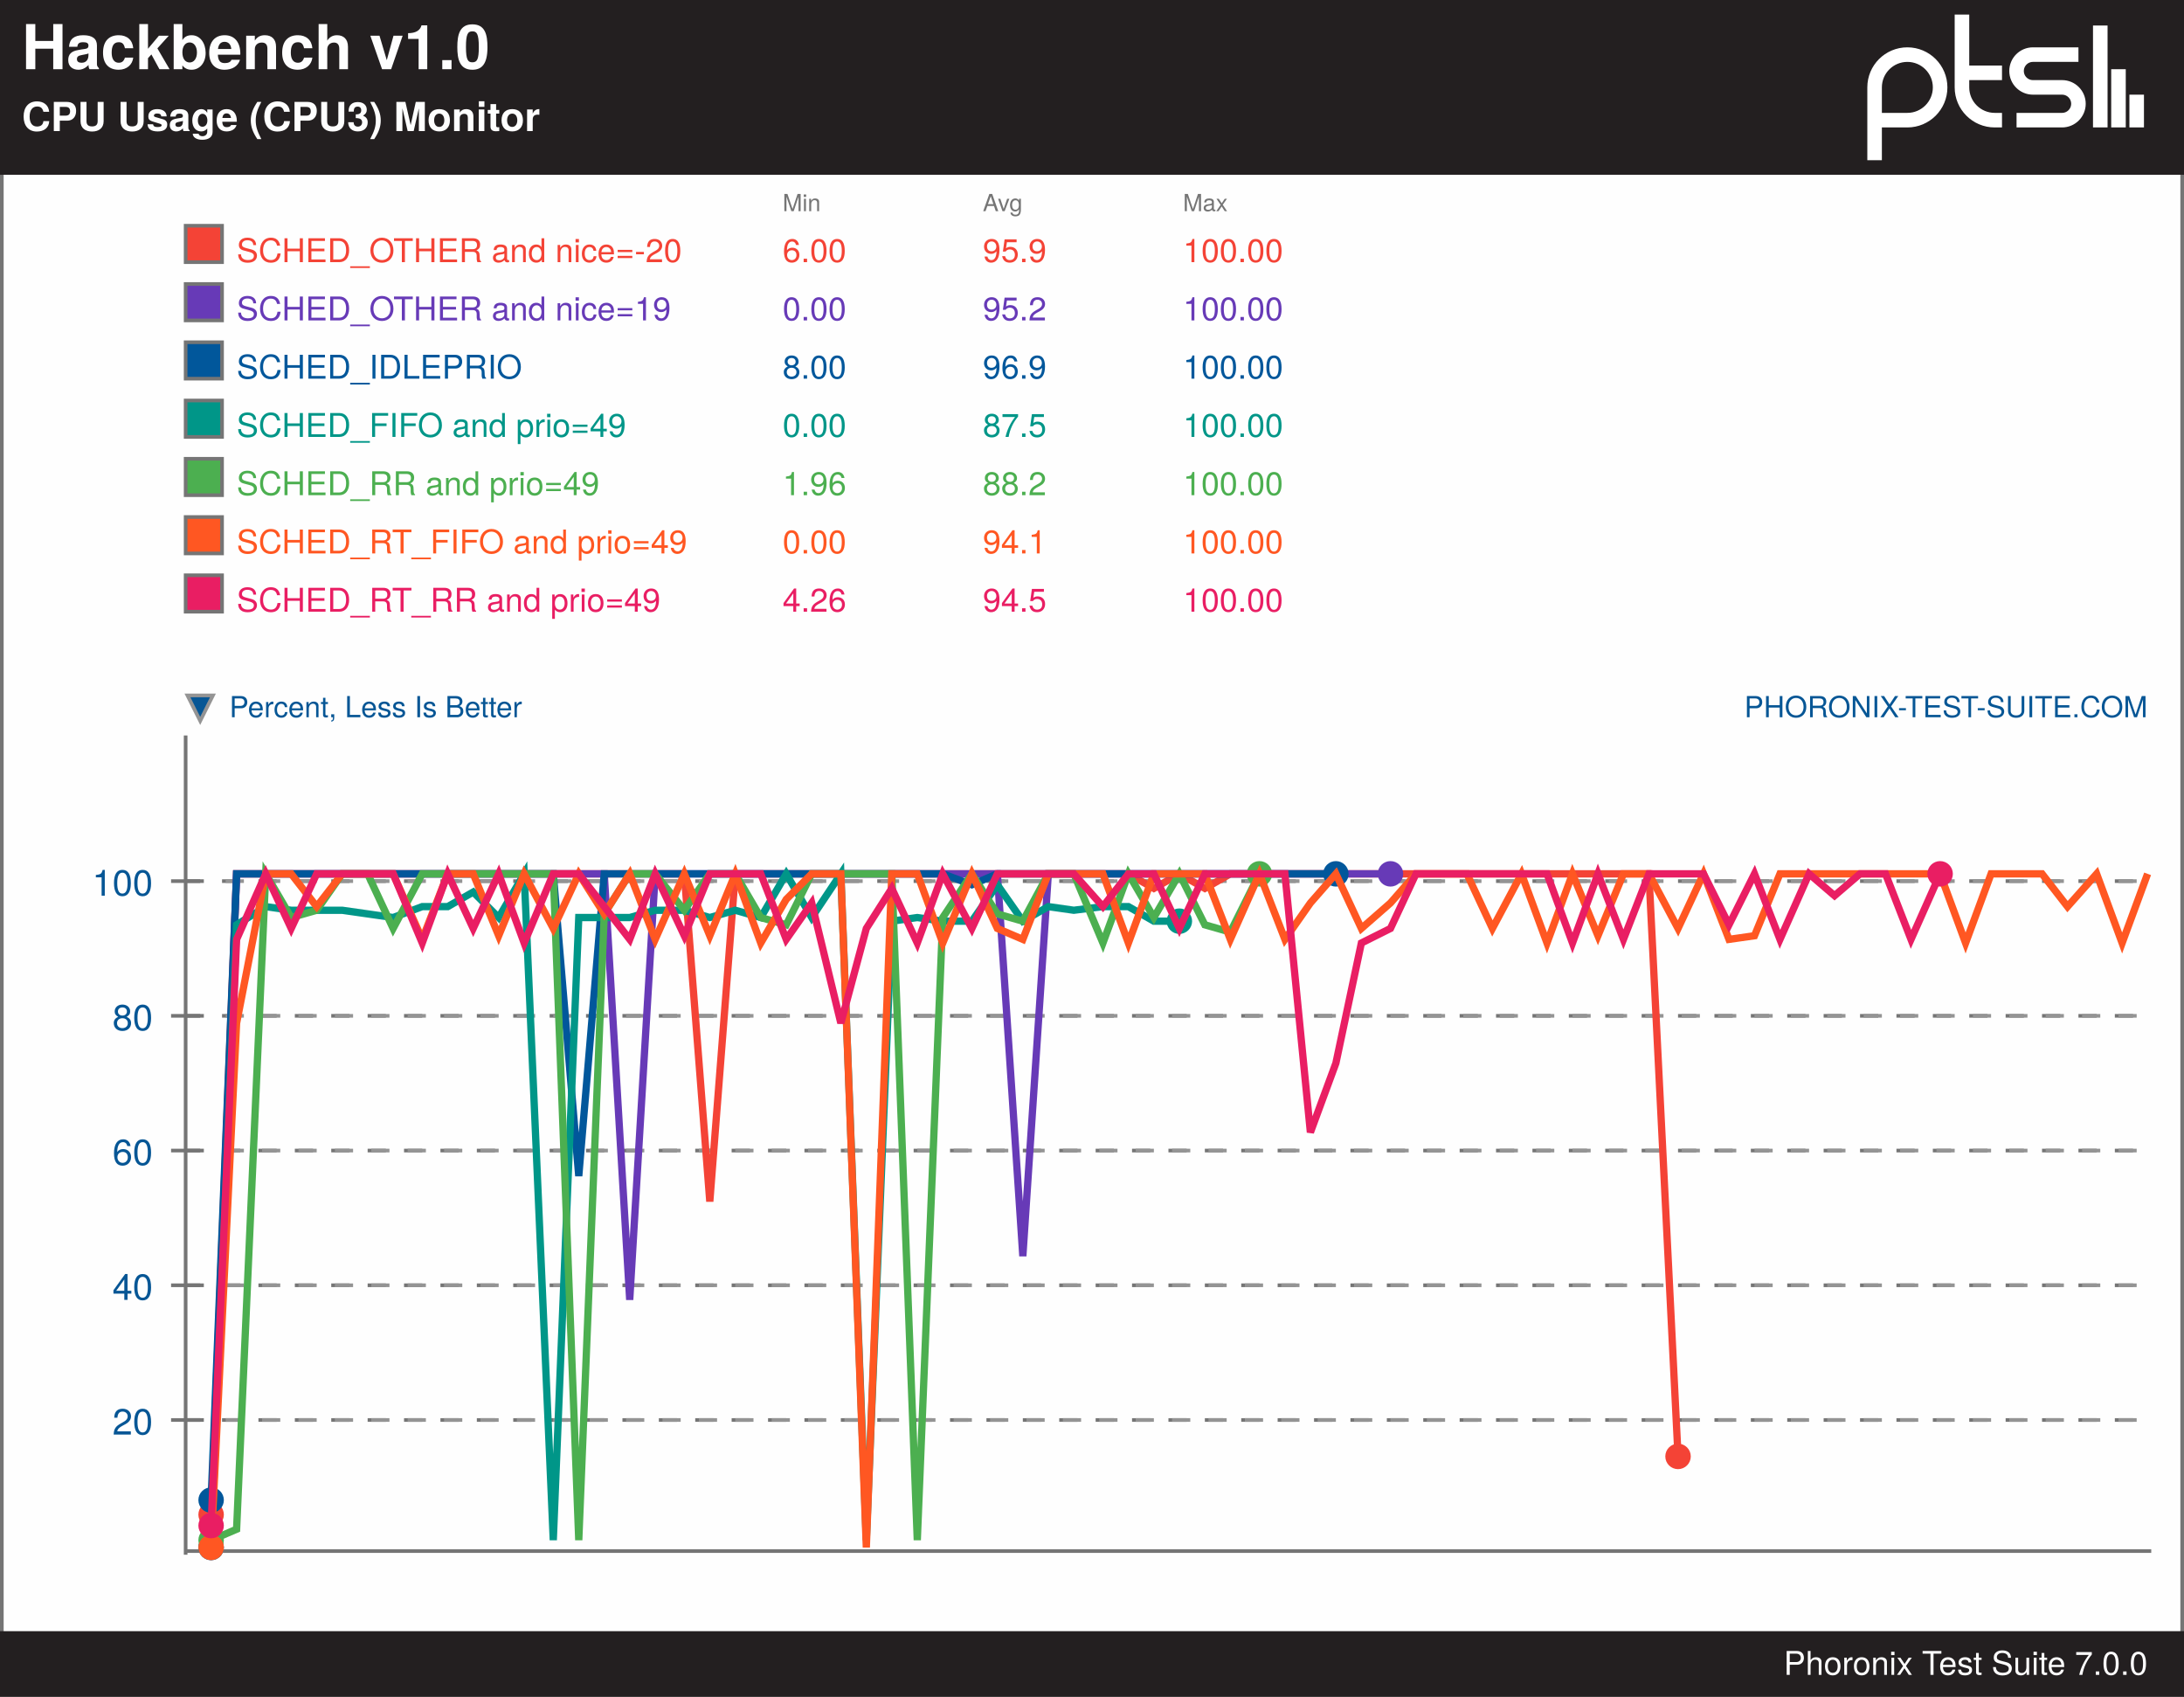
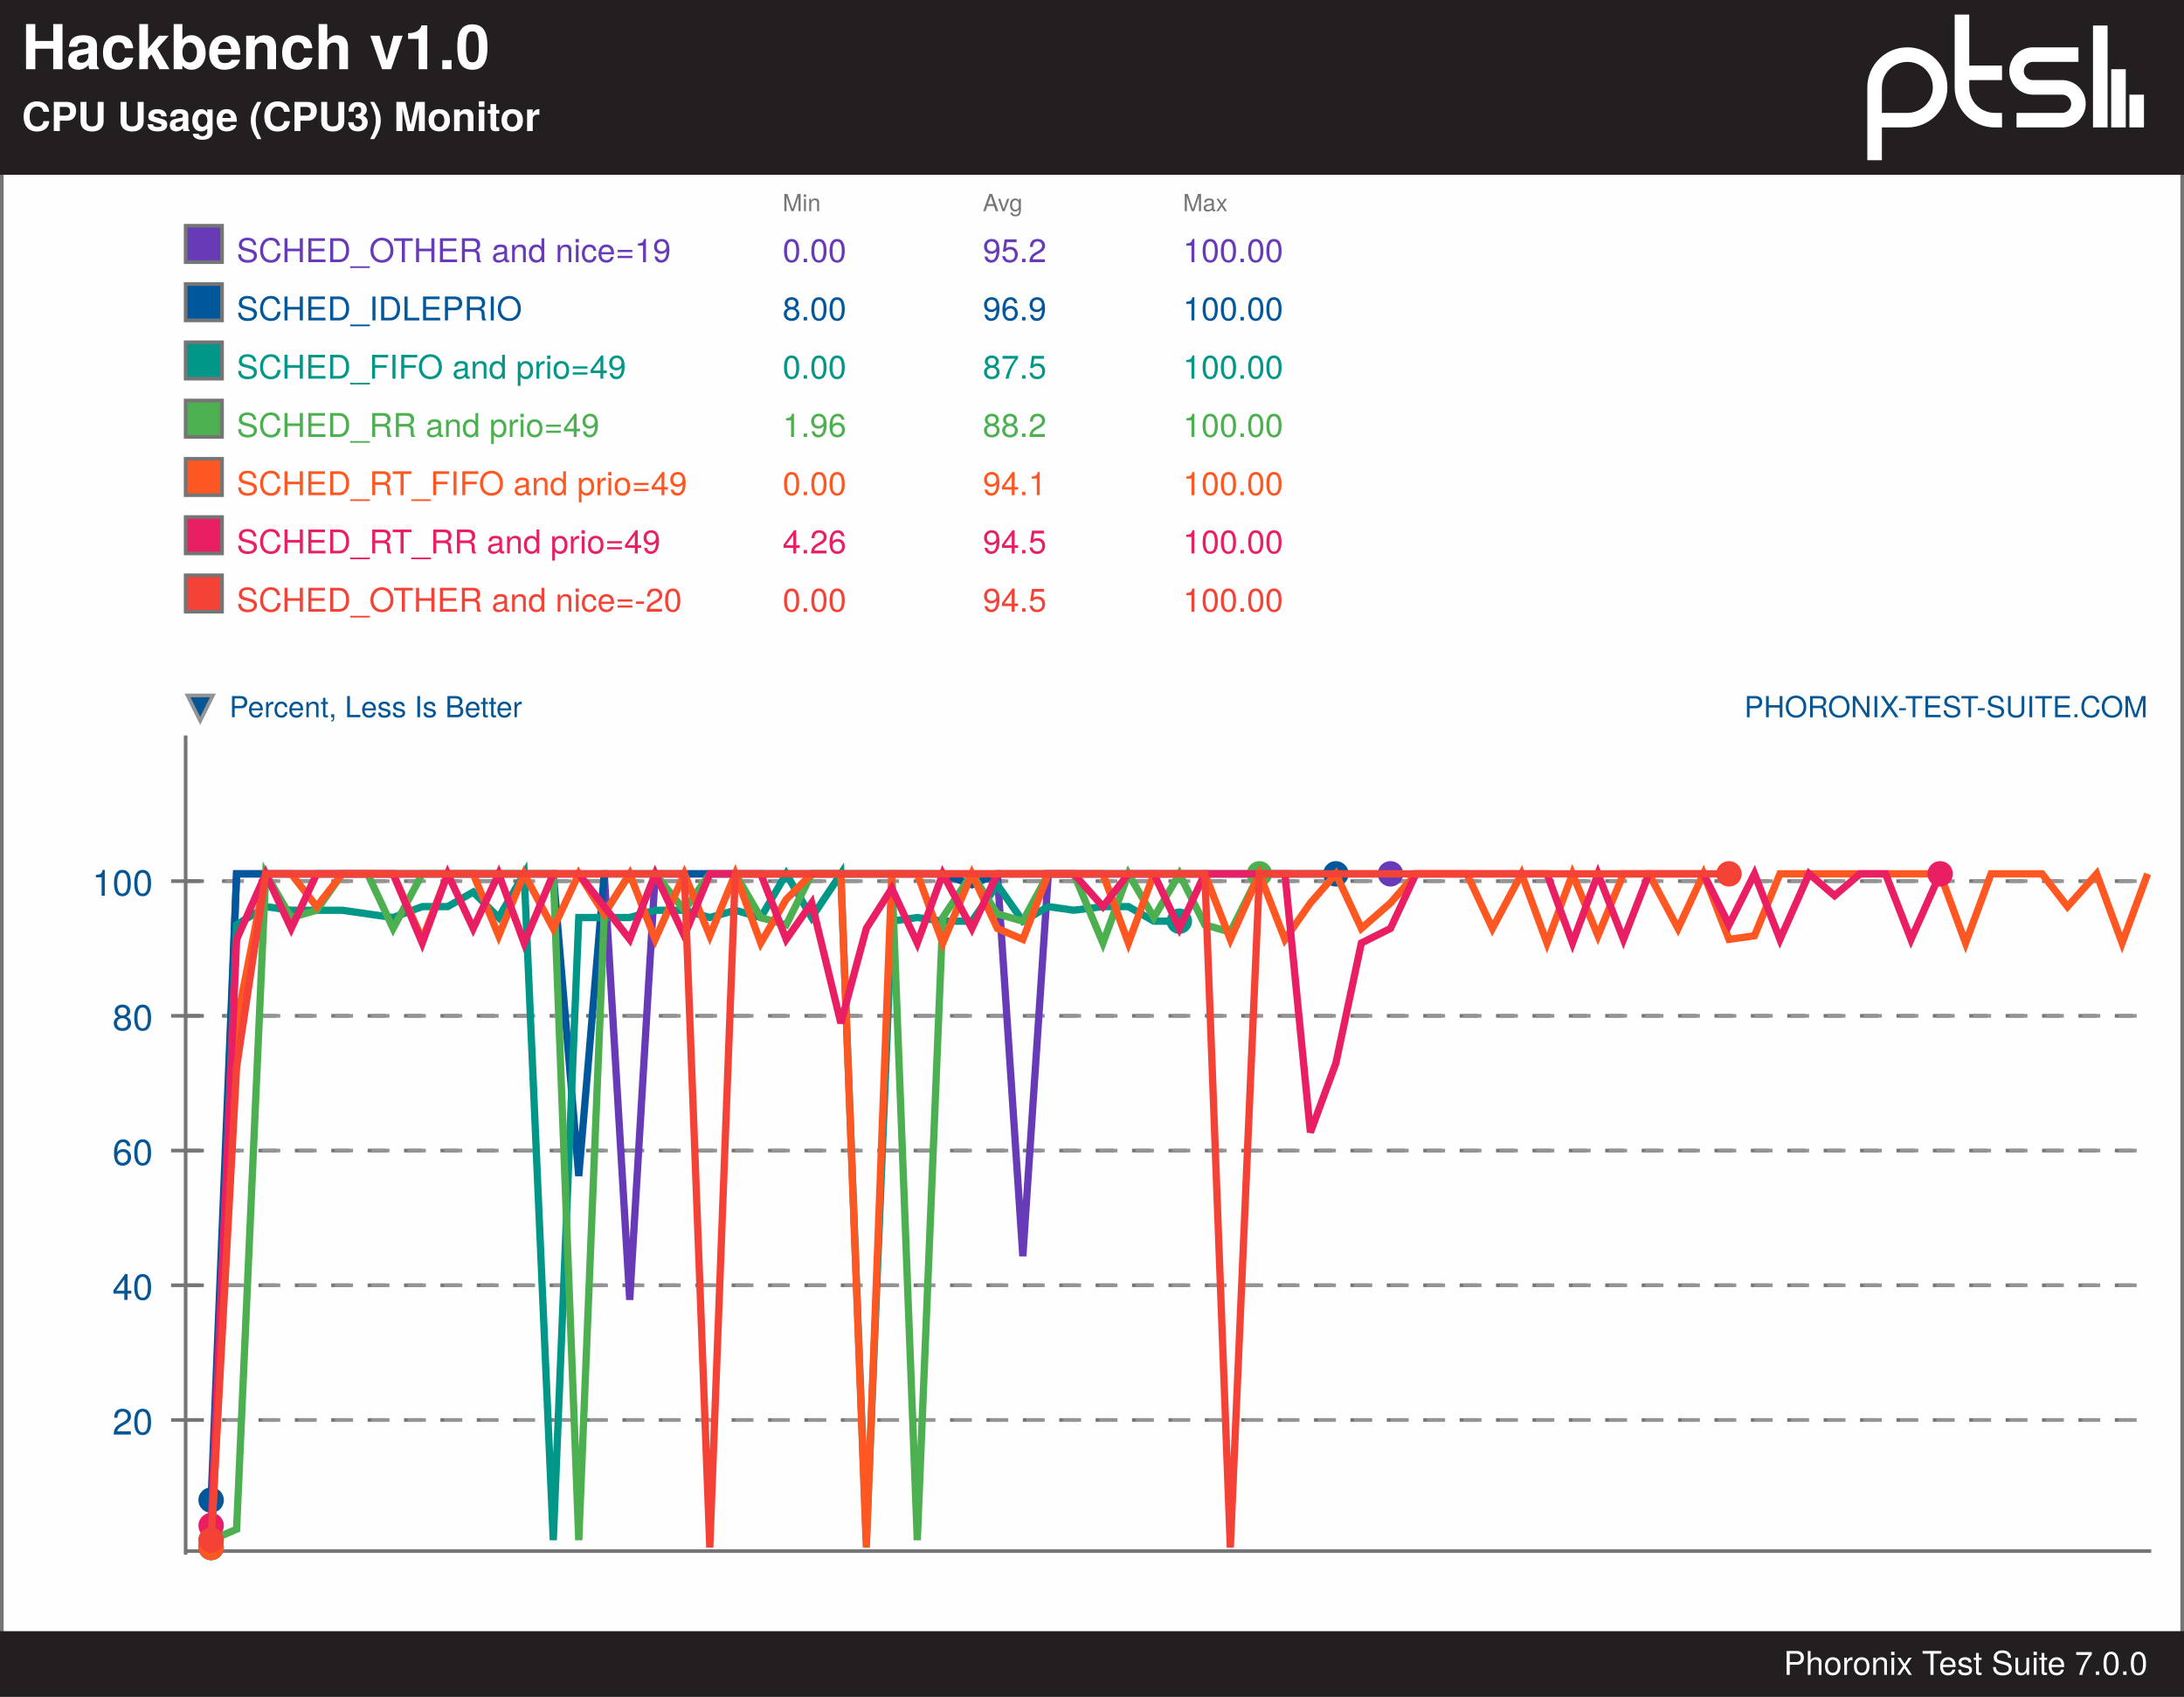
<svg xmlns="http://www.w3.org/2000/svg" xmlns:xlink="http://www.w3.org/1999/xlink" version="1.1" font-family="sans-serif, droid-sans, helvetica, verdana, tahoma" viewbox="0 0 600 466" width="600" height="466" preserveAspectRatio="xMinYMin meet">
  <rect x="0" y="0" width="600" height="466" fill="#FEFEFE" stroke="#757575" stroke-width="2" />
  <g font-size="6.5" fill="#757575">
    <text y="58" x="215">Min</text>
    <text y="58" x="270">Avg</text>
    <text y="58" x="325">Max</text>
  </g>
  <g stroke="#757575" stroke-width="1">
-     <rect x="51" y="62" width="10" height="10" fill="#f44336" />
-     <rect x="51" y="78" width="10" height="10" fill="#673ab7" />
-     <rect x="51" y="94" width="10" height="10" fill="#01579b" />
-     <rect x="51" y="110" width="10" height="10" fill="#009688" />
-     <rect x="51" y="126" width="10" height="10" fill="#4caf50" />
-     <rect x="51" y="142" width="10" height="10" fill="#ff5722" />
-     <rect x="51" y="158" width="10" height="10" fill="#e91e63" />
+     <rect x="51" y="62" width="10" height="10" fill="#673ab7" />
+     <rect x="51" y="78" width="10" height="10" fill="#01579b" />
+     <rect x="51" y="94" width="10" height="10" fill="#009688" />
+     <rect x="51" y="110" width="10" height="10" fill="#4caf50" />
+     <rect x="51" y="126" width="10" height="10" fill="#ff5722" />
+     <rect x="51" y="142" width="10" height="10" fill="#e91e63" />
+     <rect x="51" y="158" width="10" height="10" fill="#f44336" />
+   </g>
+   <g font-size="9" fill="#673ab7">
+     <text x="65" y="72">SCHED_OTHER and nice=19</text>
+     <text y="72" x="215">0.00</text>
+     <text y="72" x="270">95.2</text>
+     <text y="72" x="325">100.00</text>
+   </g>
+   <g font-size="9" fill="#01579b">
+     <text x="65" y="88">SCHED_IDLEPRIO</text>
+     <text y="88" x="215">8.00</text>
+     <text y="88" x="270">96.9</text>
+     <text y="88" x="325">100.00</text>
+   </g>
+   <g font-size="9" fill="#009688">
+     <text x="65" y="104">SCHED_FIFO and prio=49</text>
+     <text y="104" x="215">0.00</text>
+     <text y="104" x="270">87.5</text>
+     <text y="104" x="325">100.00</text>
+   </g>
+   <g font-size="9" fill="#4caf50">
+     <text x="65" y="120">SCHED_RR and prio=49</text>
+     <text y="120" x="215">1.96</text>
+     <text y="120" x="270">88.2</text>
+     <text y="120" x="325">100.00</text>
+   </g>
+   <g font-size="9" fill="#ff5722">
+     <text x="65" y="136">SCHED_RT_FIFO and prio=49</text>
+     <text y="136" x="215">0.00</text>
+     <text y="136" x="270">94.1</text>
+     <text y="136" x="325">100.00</text>
+   </g>
+   <g font-size="9" fill="#e91e63">
+     <text x="65" y="152">SCHED_RT_RR and prio=49</text>
+     <text y="152" x="215">4.26</text>
+     <text y="152" x="270">94.5</text>
+     <text y="152" x="325">100.00</text>
  </g>
  <g font-size="9" fill="#f44336">
-     <text x="65" y="72">SCHED_OTHER and nice=-20</text>
-     <text y="72" x="215">6.00</text>
-     <text y="72" x="270">95.9</text>
-     <text y="72" x="325">100.00</text>
-   </g>
-   <g font-size="9" fill="#673ab7">
-     <text x="65" y="88">SCHED_OTHER and nice=19</text>
-     <text y="88" x="215">0.00</text>
-     <text y="88" x="270">95.2</text>
-     <text y="88" x="325">100.00</text>
-   </g>
-   <g font-size="9" fill="#01579b">
-     <text x="65" y="104">SCHED_IDLEPRIO</text>
-     <text y="104" x="215">8.00</text>
-     <text y="104" x="270">96.9</text>
-     <text y="104" x="325">100.00</text>
-   </g>
-   <g font-size="9" fill="#009688">
-     <text x="65" y="120">SCHED_FIFO and prio=49</text>
-     <text y="120" x="215">0.00</text>
-     <text y="120" x="270">87.5</text>
-     <text y="120" x="325">100.00</text>
-   </g>
-   <g font-size="9" fill="#4caf50">
-     <text x="65" y="136">SCHED_RR and prio=49</text>
-     <text y="136" x="215">1.96</text>
-     <text y="136" x="270">88.2</text>
-     <text y="136" x="325">100.00</text>
-   </g>
-   <g font-size="9" fill="#ff5722">
-     <text x="65" y="152">SCHED_RT_FIFO and prio=49</text>
-     <text y="152" x="215">0.00</text>
-     <text y="152" x="270">94.1</text>
-     <text y="152" x="325">100.00</text>
-   </g>
-   <g font-size="9" fill="#e91e63">
-     <text x="65" y="168">SCHED_RT_RR and prio=49</text>
-     <text y="168" x="215">4.26</text>
+     <text x="65" y="168">SCHED_OTHER and nice=-20</text>
+     <text y="168" x="215">0.00</text>
    <text y="168" x="270">94.5</text>
    <text y="168" x="325">100.00</text>
  </g>
  <g stroke="#757575" stroke-width="1">
    <line x1="51" y1="202" x2="51" y2="427" />
    <line x1="51" y1="426" x2="591" y2="426" />
  </g>
  <a xlink:href="http://www.phoronix-test-suite.com/" xlink:show="new">
    <text x="590" y="197" font-size="8" fill="#065695" text-anchor="end" xlink:show="new">PHORONIX-TEST-SUITE.COM</text>
  </a>
  <polygon points="55,198 58.5,191 51.5,191" fill="#065695" stroke="#949494" stroke-width="1" />
  <text x="63" y="197" font-size="8" fill="#065695" text-anchor="start">Percent, Less Is Better</text>
  <rect x="0" y="0" width="600" height="48" fill="#231f20" />
  <text x="6" y="19" font-size="17" fill="#FEFEFE" text-anchor="start" xlink:show="new" font-weight="bold">Hackbench v1.0</text>
  <text x="6" y="36" font-size="11" font-weight="bold" fill="#FEFEFE" text-anchor="start">CPU Usage (CPU3) Monitor</text>
  <path d="m74 22v9m-5-16v16m-5-28v28m-23-2h12.5c2.485 0 4.5-2.015 4.5-4.5s-2.015-4.5-4.5-4.5h-8c-2.485 0-4.5-2.015-4.5-4.5s2.015-4.5 4.5-4.5h12.5m-21 5h-11m11 13h-2c-4.971 0-9-4.029-9-9v-20m-24 40v-20c0-4.971 4.029-9 9-9 4.971 0 9 4.029 9 9s-4.029 9-9 9h-9" stroke="#ffffff" stroke-width="4" fill="none" transform="translate(513,4)" />
  <g stroke="#757575" stroke-width="1" stroke-dasharray="5,5">
    <line x1="51" y1="390" x2="590" y2="390" />
    <line x1="51" y1="353" x2="590" y2="353" />
    <line x1="51" y1="316" x2="590" y2="316" />
    <line x1="51" y1="279" x2="590" y2="279" />
    <line x1="51" y1="242" x2="590" y2="242" />
  </g>
  <g stroke="#757575" stroke-width="1">
    <line x1="47" y1="390" x2="55" y2="390" />
    <line x1="47" y1="353" x2="55" y2="353" />
    <line x1="47" y1="316" x2="55" y2="316" />
    <line x1="47" y1="279" x2="55" y2="279" />
    <line x1="47" y1="242" x2="55" y2="242" />
  </g>
  <g stroke="#949494" stroke-width="1" stroke-dasharray="5,5">
    <line x1="62" y1="390" x2="590" y2="390" />
    <line x1="62" y1="353" x2="590" y2="353" />
    <line x1="62" y1="316" x2="590" y2="316" />
    <line x1="62" y1="279" x2="590" y2="279" />
    <line x1="62" y1="242" x2="590" y2="242" />
  </g>
  <g font-size="10" fill="#065695" text-anchor="end">
    <text x="42" y="394">20</text>
    <text x="42" y="357">40</text>
    <text x="42" y="320">60</text>
    <text x="42" y="283">80</text>
    <text x="42" y="246">100</text>
  </g>
-   <g stroke="#f44336" stroke-width="1" fill="#f44336">
-     <polyline points="58,416 65,240 73,240 80,240 87,240 94,240 101,240 108,240 116,240 123,240 130,240 137,240 144,240 152,240 159,240 166,240 173,240 180,240 188,240 195,330 202,240 209,240 216,240 223,240 231,240 238,240 245,240 252,240 259,240 267,240 274,240 281,240 288,240 295,240 303,240 310,240 317,244 324,240 331,244 338,240 346,240 353,240 360,240 367,240 374,240 382,240 389,240 396,240 403,240 410,240 418,240 425,240 432,240 439,240 446,240 453,240 461,400" fill="none" stroke-width="2" />
-     <ellipse cx="58" cy="416" rx="3" ry="3" xlink:title="SCHED_OTHER and nice=-20: 6.00" />
-     <ellipse cx="461" cy="400" rx="3" ry="3" xlink:title="SCHED_OTHER and nice=-20: 14.58" />
-   </g>
  <g stroke="#673ab7" stroke-width="1" fill="#673ab7">
    <polyline points="58,425 65,240 73,240 80,240 87,240 94,240 101,240 108,240 116,240 123,240 130,240 137,240 144,240 152,240 159,240 166,240 173,357 180,240 188,240 195,240 202,240 209,240 216,240 223,240 231,240 238,240 245,240 252,240 259,240 267,240 274,240 281,345 288,240 295,240 303,240 310,240 317,240 324,240 331,240 338,240 346,240 353,240 360,240 367,240 374,240 382,240" fill="none" stroke-width="2" />
    <ellipse cx="58" cy="425" rx="3" ry="3" xlink:title="SCHED_OTHER and nice=19: 0.00" />
    <ellipse cx="382" cy="240" rx="3" ry="3" xlink:title="SCHED_OTHER and nice=19: 100.00" />
  </g>
  <g stroke="#01579b" stroke-width="1" fill="#01579b">
    <polyline points="58,412 65,240 73,240 80,240 87,240 94,240 101,240 108,240 116,240 123,240 130,240 137,240 144,240 152,240 159,323 166,240 173,240 180,240 188,240 195,240 202,240 209,240 216,240 223,240 231,240 238,240 245,240 252,240 259,240 267,243 274,240 281,240 288,240 295,240 303,240 310,240 317,240 324,240 331,240 338,240 346,240 353,240 360,240 367,240" fill="none" stroke-width="2" />
    <ellipse cx="58" cy="412" rx="3" ry="3" xlink:title="SCHED_IDLEPRIO: 8.00" />
    <ellipse cx="367" cy="240" rx="3" ry="3" xlink:title="SCHED_IDLEPRIO: 100.00" />
  </g>
  <g stroke="#009688" stroke-width="1" fill="#009688">
    <polyline points="58,425 65,254 73,249 80,250 87,250 94,250 101,251 108,252 116,249 123,249 130,245 137,252 144,240 152,423 159,252 166,252 173,252 180,250 188,250 195,252 202,250 209,252 216,240 223,252 231,240 238,423 245,253 252,252 259,253 267,253 274,243 281,253 288,249 295,250 303,249 310,249 317,253 324,253" fill="none" stroke-width="2" />
    <ellipse cx="58" cy="425" rx="3" ry="3" xlink:title="SCHED_FIFO and prio=49: 0.00" />
    <ellipse cx="324" cy="253" rx="3" ry="3" xlink:title="SCHED_FIFO and prio=49: 93.15" />
  </g>
  <g stroke="#4caf50" stroke-width="1" fill="#4caf50">
    <polyline points="58,423 65,420 73,240 80,252 87,250 94,240 101,240 108,255 116,240 123,240 130,240 137,240 144,240 152,240 159,423 166,251 173,240 180,240 188,250 195,240 202,240 209,252 216,254 223,240 231,240 238,240 245,240 252,423 259,252 267,240 274,251 281,253 288,240 295,240 303,259 310,240 317,252 324,240 331,254 338,256 346,240" fill="none" stroke-width="2" />
    <ellipse cx="58" cy="423" rx="3" ry="3" xlink:title="SCHED_RR and prio=49: 2.00" />
    <ellipse cx="346" cy="240" rx="3" ry="3" xlink:title="SCHED_RR and prio=49: 100.00" />
  </g>
  <g stroke="#ff5722" stroke-width="1" fill="#ff5722">
    <polyline points="58,425 65,281 73,240 80,240 87,249 94,240 101,240 108,240 116,258 123,240 130,240 137,257 144,240 152,255 159,240 166,251 173,240 180,258 188,240 195,257 202,240 209,259 216,247 223,240 231,240 238,425 245,240 252,240 259,259 267,240 274,255 281,258 288,240 295,240 303,240 310,259 317,240 324,240 331,240 338,258 346,240 353,258 360,248 367,240 374,255 382,248 389,240 396,240 403,240 410,255 418,240 425,259 432,240 439,257 446,240 453,240 461,255 468,240 475,258 482,257 489,240 497,240 504,240 511,240 518,240 525,240 533,240 540,259 547,240 554,240 561,240 568,249 576,240 583,259 590,240" fill="none" stroke-width="2" />
    <ellipse cx="58" cy="425" rx="3" ry="3" xlink:title="SCHED_RT_FIFO and prio=49: 0.00" />
  </g>
  <g stroke="#e91e63" stroke-width="1" fill="#e91e63">
    <polyline points="58,419 65,258 73,240 80,255 87,240 94,240 101,240 108,240 116,259 123,240 130,255 137,240 144,259 152,240 159,240 166,249 173,258 180,240 188,257 195,240 202,240 209,240 216,258 223,248 231,281 238,255 245,244 252,259 259,240 267,255 274,240 281,240 288,240 295,240 303,249 310,240 317,240 324,255 331,240 338,240 346,240 353,240 360,311 367,292 374,259 382,255 389,240 396,240 403,240 410,240 418,240 425,240 432,259 439,240 446,258 453,240 461,240 468,240 475,254 482,240 489,258 497,240 504,246 511,240 518,240 525,258 533,240" fill="none" stroke-width="2" />
    <ellipse cx="58" cy="419" rx="3" ry="3" xlink:title="SCHED_RT_RR and prio=49: 4.26" />
    <ellipse cx="533" cy="240" rx="3" ry="3" xlink:title="SCHED_RT_RR and prio=49: 100.00" />
  </g>
+   <g stroke="#f44336" stroke-width="1" fill="#f44336">
+     <polyline points="58,423 65,293 73,240 80,240 87,240 94,240 101,240 108,240 116,240 123,240 130,240 137,240 144,240 152,240 159,240 166,240 173,240 180,240 188,240 195,425 202,240 209,240 216,240 223,240 231,240 238,240 245,240 252,240 259,240 267,240 274,240 281,240 288,240 295,240 303,240 310,240 317,240 324,240 331,240 338,425 346,240 353,240 360,240 367,240 374,240 382,240 389,240 396,240 403,240 410,240 418,240 425,240 432,240 439,240 446,240 453,240 461,240 468,240 475,240" fill="none" stroke-width="2" />
+     <ellipse cx="58" cy="423" rx="3" ry="3" xlink:title="SCHED_OTHER and nice=-20: 2.00" />
+     <ellipse cx="475" cy="240" rx="3" ry="3" xlink:title="SCHED_OTHER and nice=-20: 100.00" />
+   </g>
  <rect x="0" y="448" width="600" height="18" fill="#231f20" />
  <a xlink:href="http://www.phoronix-test-suite.com/" xlink:show="new">
    <text x="590" y="460" font-size="9" fill="#FEFEFE" text-anchor="end" xlink:show="new">Phoronix Test Suite 7.0.0</text>
  </a>
</svg>
